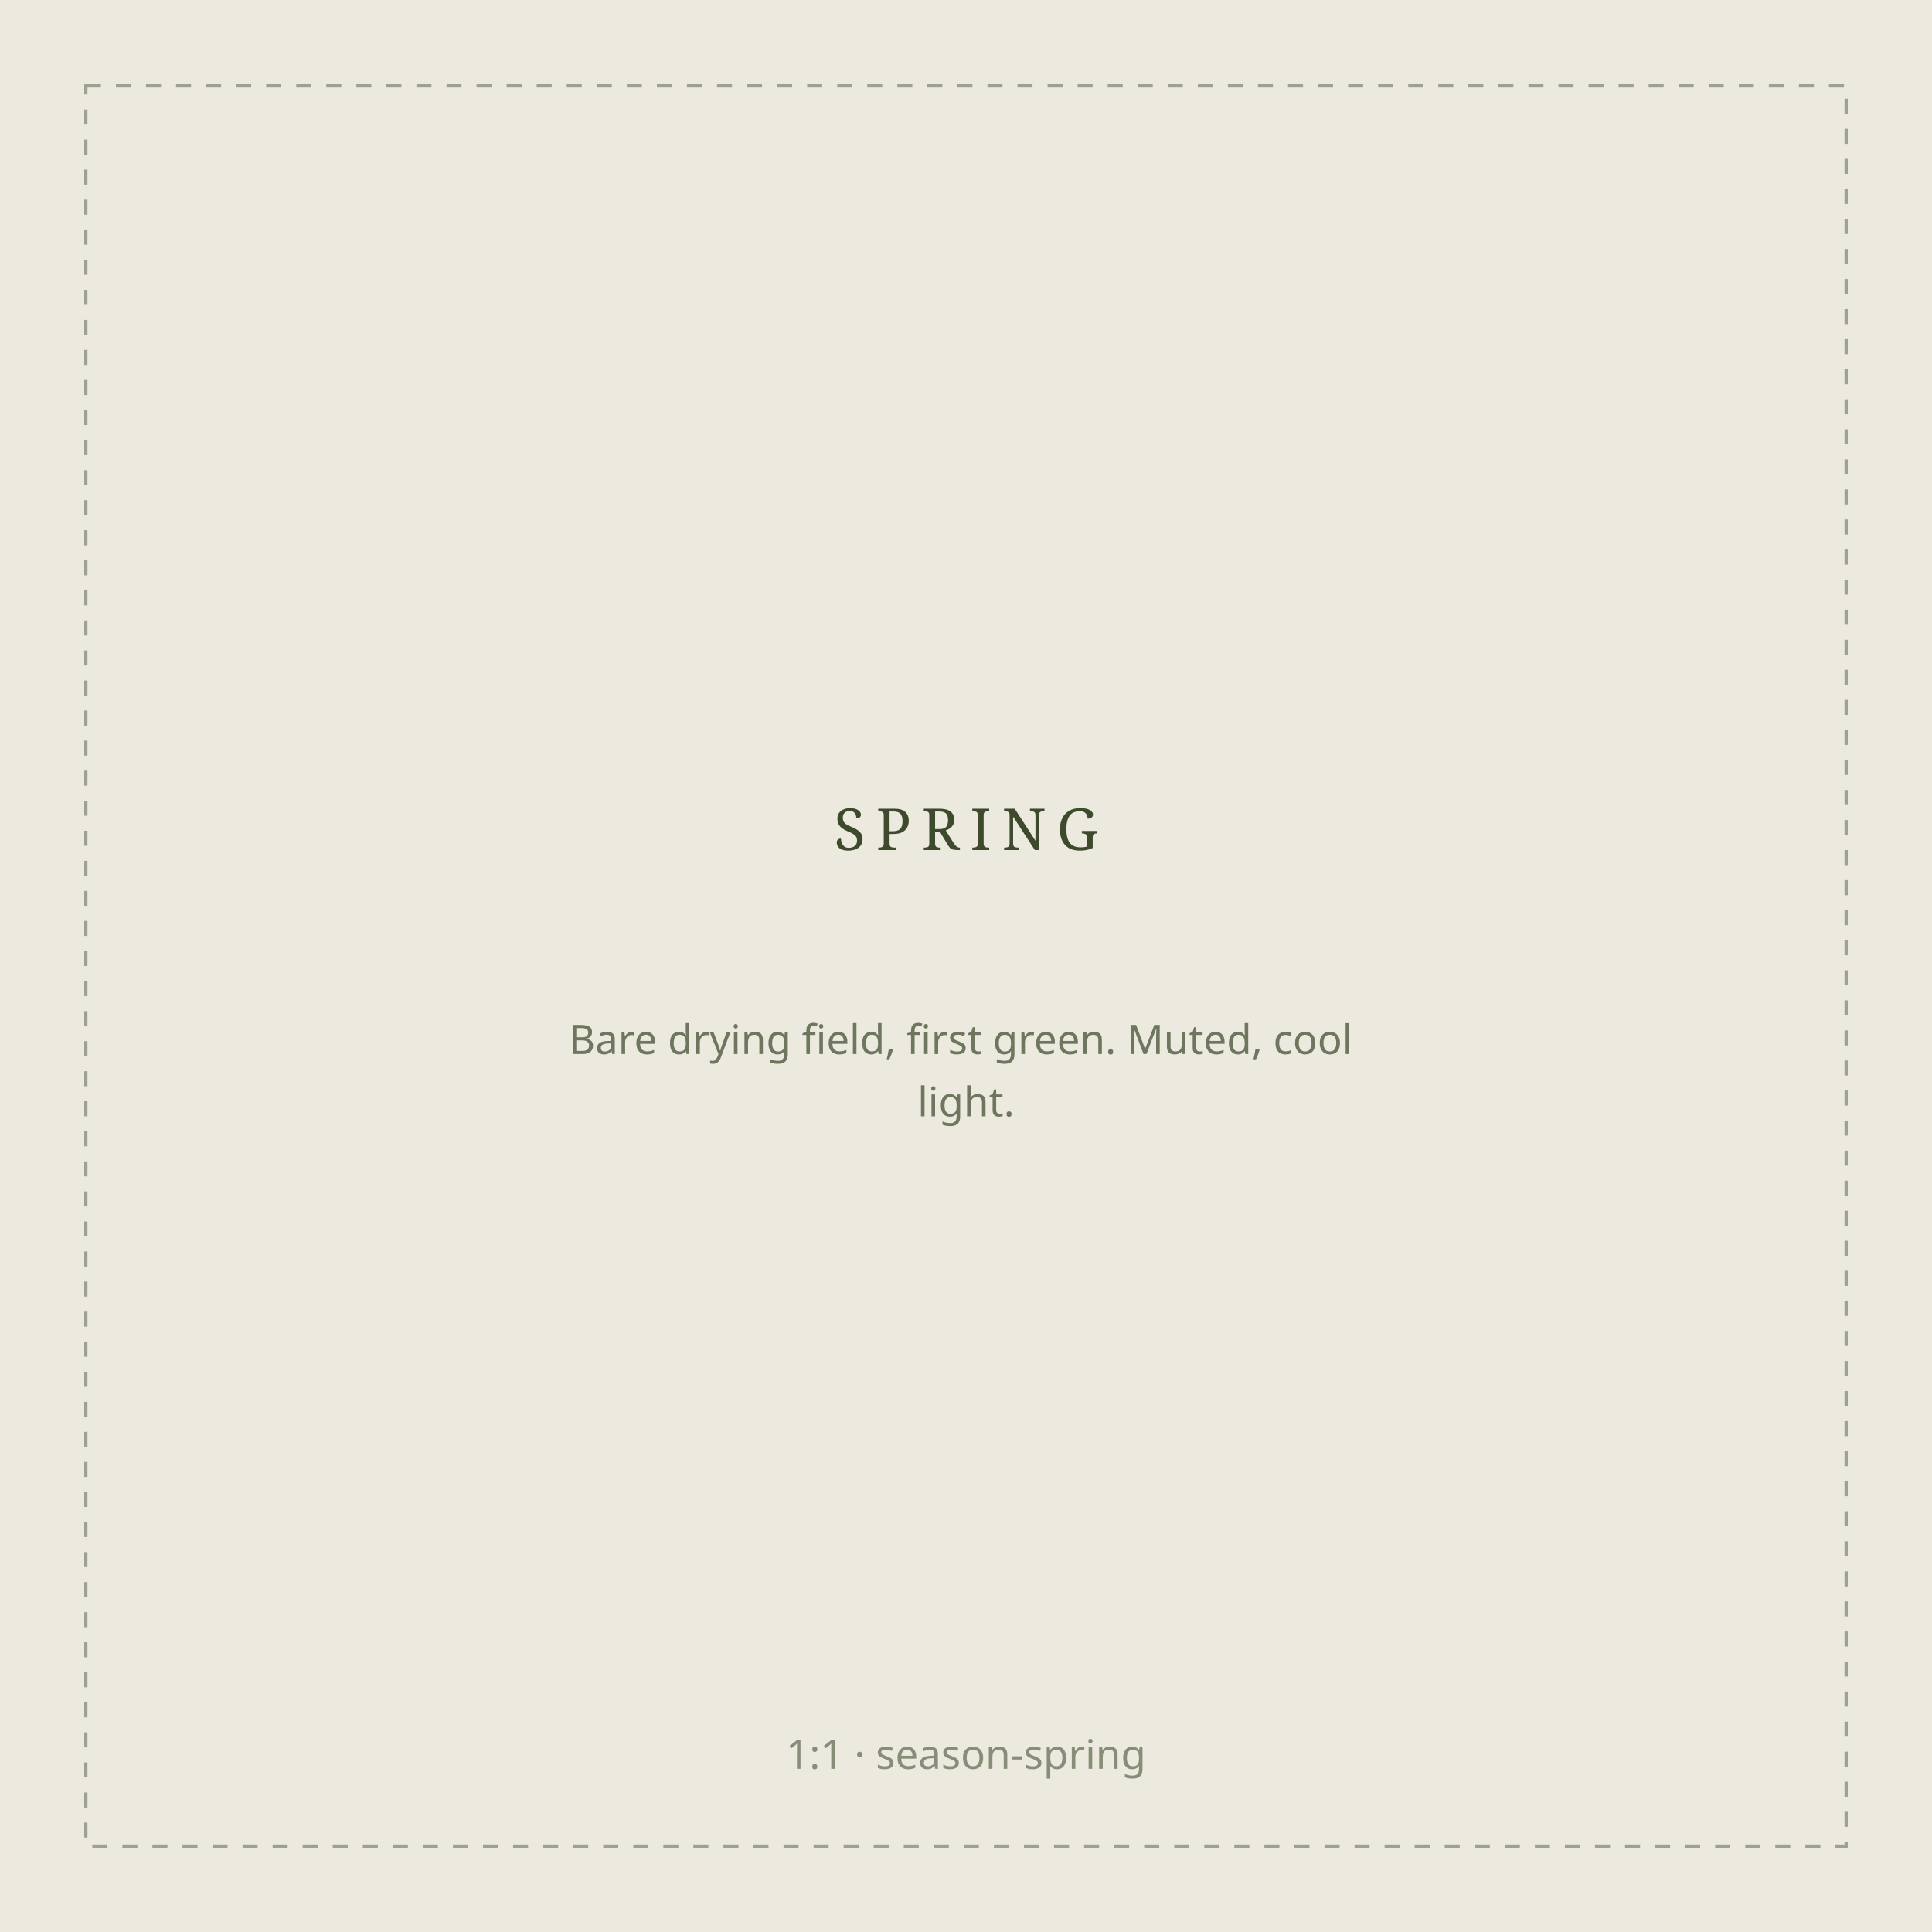
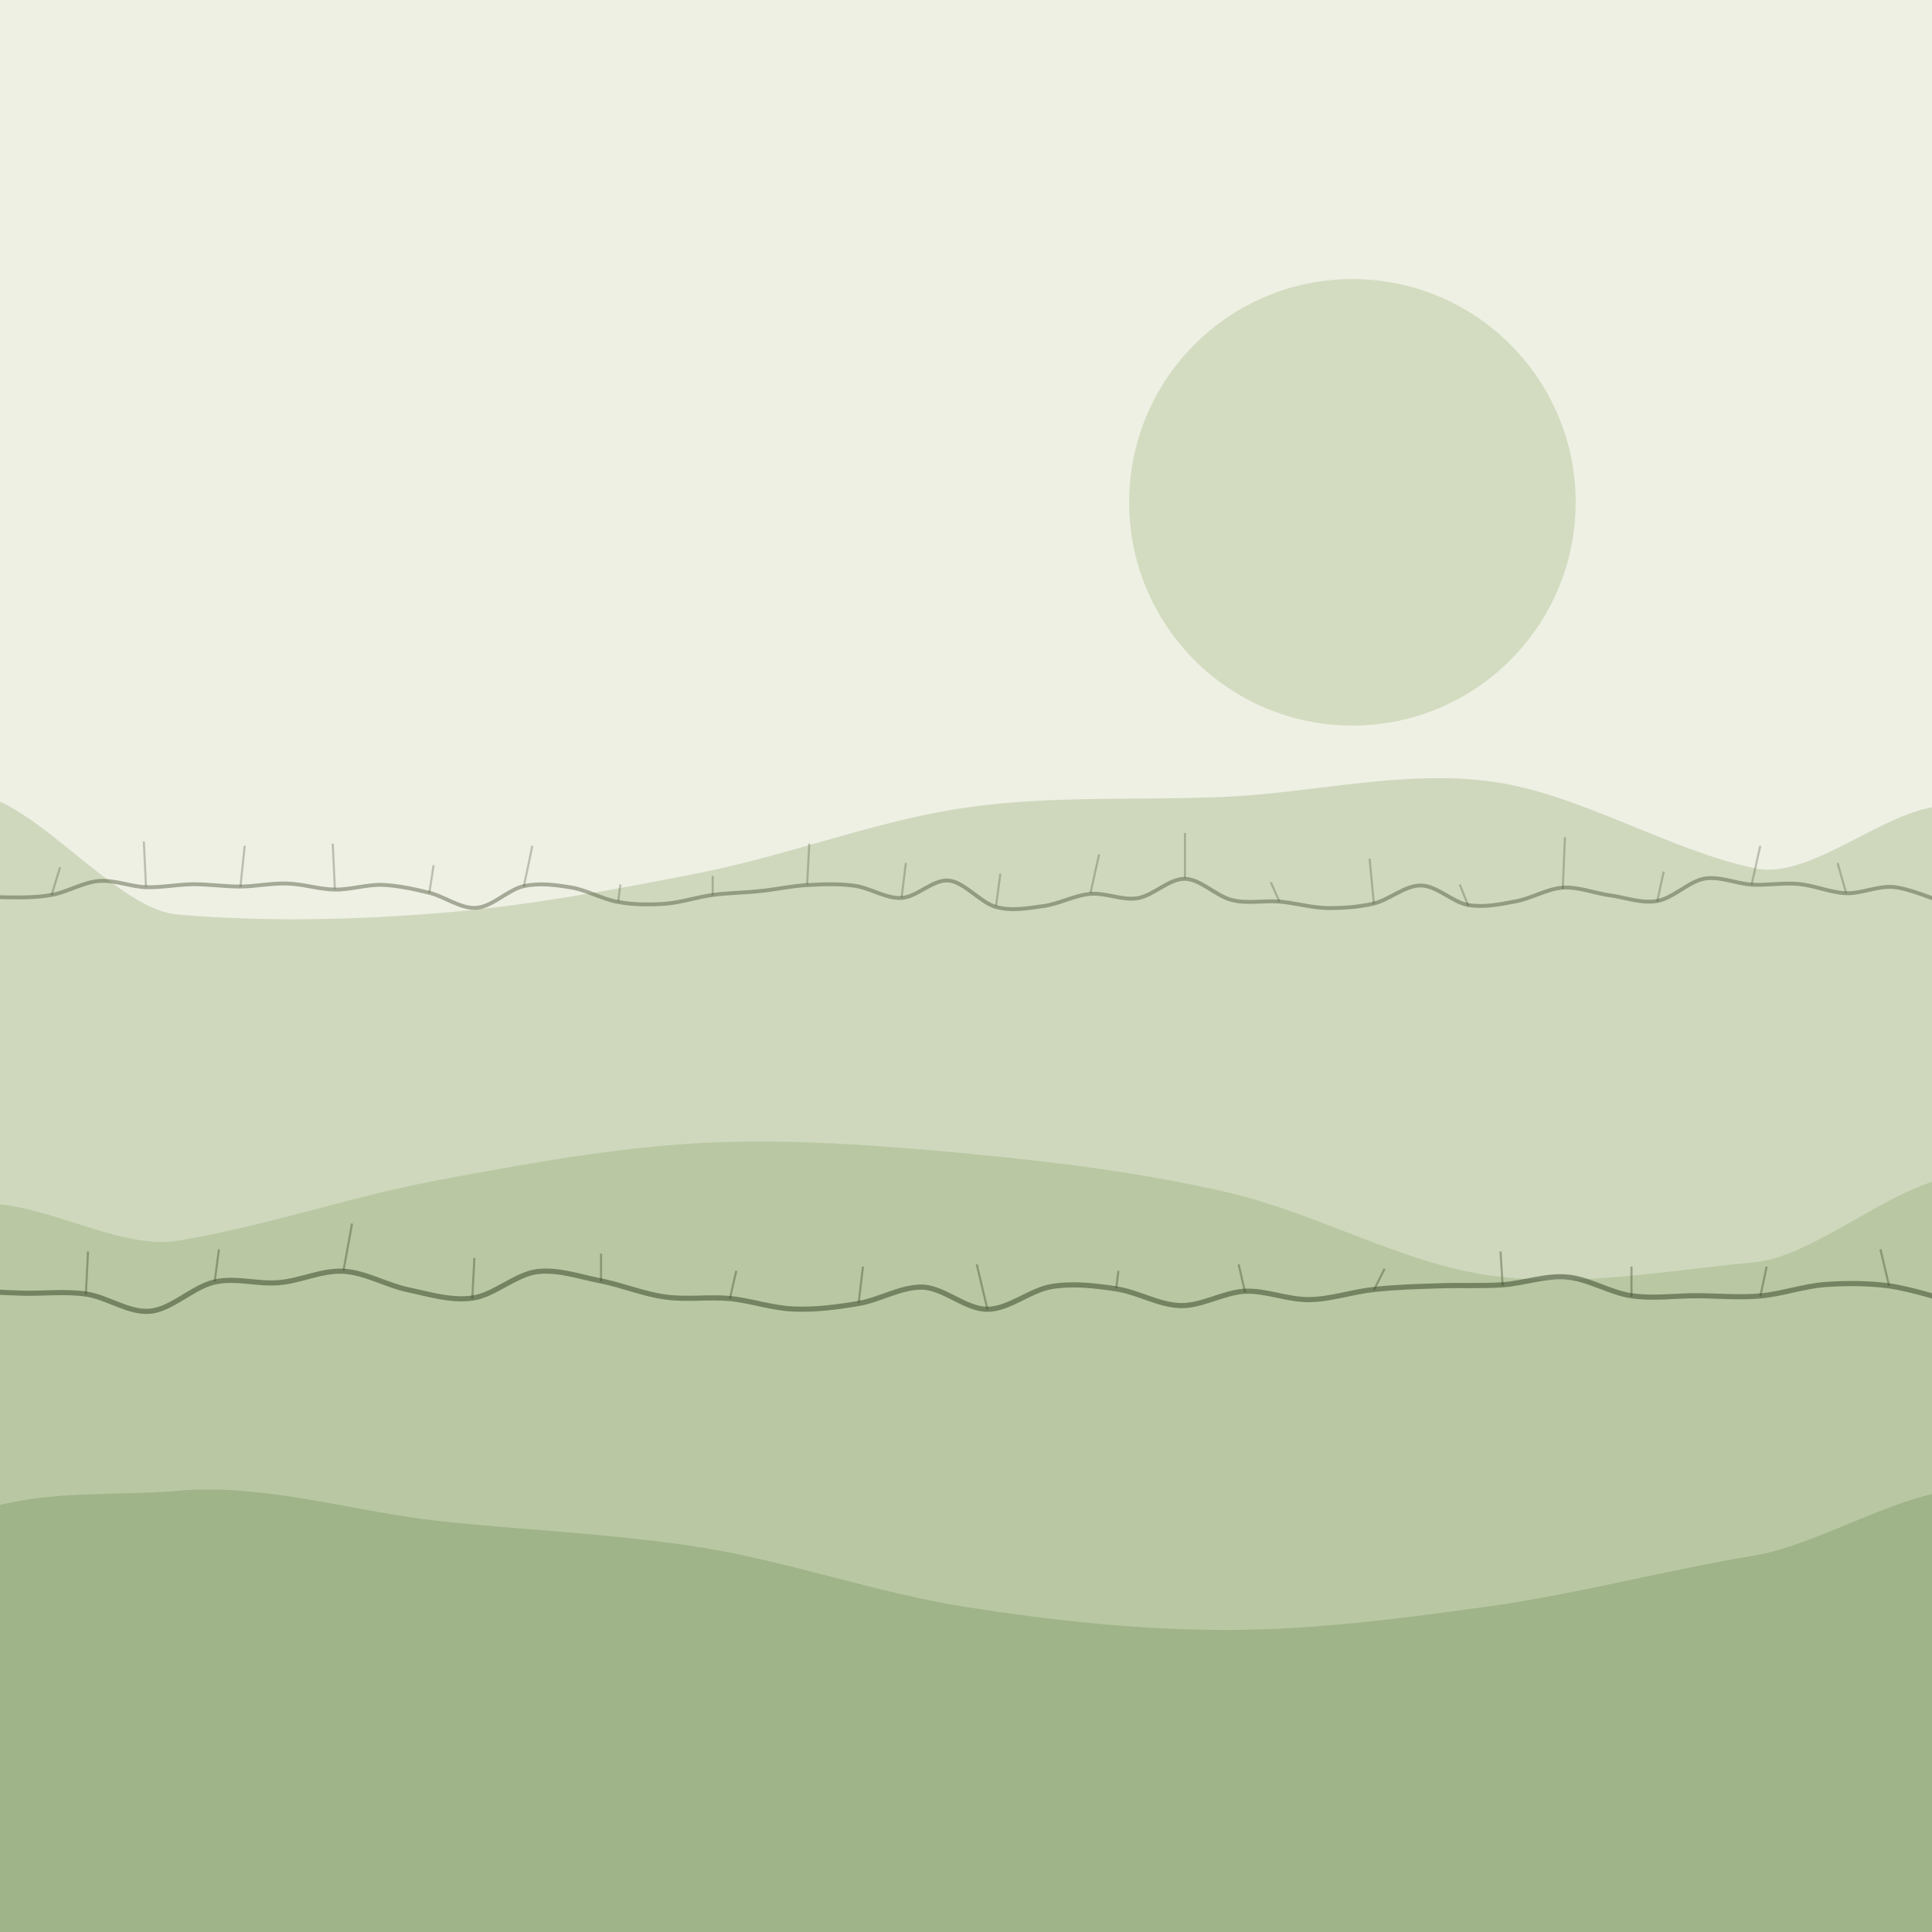
- <svg xmlns="http://www.w3.org/2000/svg" viewBox="0 0 900 900" width="900" height="900" role="img" aria-label="Placeholder: Spring">
-   <rect width="900" height="900" fill="#eceadf" />
-   <rect x="40" y="40" width="820" height="820" fill="none" stroke="rgba(61,74,44,0.45)" stroke-width="1.5" stroke-dasharray="7 7" />
-   <g font-family="Georgia, serif" text-anchor="middle">
-     <text x="50%" y="396" font-size="27" letter-spacing="4.9" fill="#3d4a2c">SPRING</text>
-   </g>
-   <g font-family="system-ui, sans-serif" text-anchor="middle" fill="#3d4a2c" opacity="0.72">
-     <text x="50%" y="491" font-size="19">
-       <tspan x="50%" dy="0">Bare drying field, first green. Muted, cool</tspan>
-       <tspan x="50%" dy="29">light.</tspan>
-     </text>
-     <text x="50%" y="824" font-size="19" opacity="0.8">1:1  ·  season-spring</text>
-   </g>
+ <svg xmlns="http://www.w3.org/2000/svg" viewBox="0 0 900 900" width="900" height="900" role="img" aria-label="Spring in the fields">
+   <rect width="900" height="900" fill="#eef0e4" />
+   <circle cx="630" cy="234" r="104" fill="#c9d6b4" opacity="0.75" />
+   <path d="M -40.0 403.7 C -19.6 318.1 41.7 422.4 82.5 426.0 C 123.3 429.5 164.2 428.6 205.0 425.3 C 245.8 422.0 286.7 414.4 327.5 406.3 C 368.3 398.1 409.2 382.0 450.0 376.2 C 490.8 370.3 531.7 373.1 572.5 371.1 C 613.3 369.1 654.2 358.5 695.0 364.1 C 735.8 369.7 776.7 395.8 817.5 404.5 C 858.3 413.2 919.6 327.1 940.0 416.3 C 960.4 505.6 1103.3 852.7 940.0 940.0 C 776.7 1027.3 123.3 1029.4 -40.0 940.0 C -203.3 850.6 -60.4 489.4 -40.0 403.7 Z" fill="#cfd8bd" />
+   <path d="M -40.0 589.2 C -19.6 528.9 41.7 584.6 82.5 578.0 C 123.3 571.4 164.2 557.1 205.0 549.6 C 245.8 542.0 286.7 534.5 327.5 532.4 C 368.3 530.4 409.2 533.5 450.0 537.3 C 490.8 541.2 531.7 546.1 572.5 555.6 C 613.3 565.1 654.2 588.9 695.0 594.3 C 735.8 599.7 776.7 591.8 817.5 588.0 C 858.3 584.1 919.6 512.5 940.0 571.2 C 960.4 629.9 1103.3 878.5 940.0 940.0 C 776.7 1001.5 123.3 998.5 -40.0 940.0 C -203.3 881.5 -60.4 649.6 -40.0 589.2 Z" fill="#b9c8a3" />
+   <path d="M -40.0 730.3 C -19.6 689.4 41.7 698.1 82.5 694.5 C 123.3 690.8 164.2 704.2 205.0 708.6 C 245.8 713.0 286.7 714.4 327.5 721.0 C 368.3 727.7 409.2 742.2 450.0 748.6 C 490.8 755.0 531.7 759.4 572.5 759.3 C 613.3 759.2 654.2 753.8 695.0 748.1 C 735.8 742.3 776.7 731.3 817.5 724.6 C 858.3 717.8 919.6 671.5 940.0 707.4 C 960.4 743.3 1103.3 901.2 940.0 940.0 C 776.7 978.8 123.3 974.9 -40.0 940.0 C -203.3 905.1 -60.4 771.2 -40.0 730.3 Z" fill="#9fb489" />
+   <path d="M -20.0 416.4 C -16.3 416.7 -5.3 417.9 2.0 418.0 C 9.3 418.1 16.7 418.2 24.0 416.9 C 31.3 415.6 38.7 411.0 46.0 410.4 C 53.3 409.8 60.7 413.0 68.0 413.3 C 75.3 413.5 82.7 412.0 90.0 411.9 C 97.3 411.9 104.7 413.0 112.0 413.0 C 119.3 412.9 126.7 411.3 134.0 411.6 C 141.3 411.8 148.7 414.3 156.0 414.4 C 163.3 414.5 170.7 412.0 178.0 412.2 C 185.3 412.5 192.7 414.1 200.0 415.9 C 207.3 417.7 214.7 423.5 222.0 422.9 C 229.3 422.4 236.7 414.4 244.0 412.8 C 251.3 411.2 258.7 412.2 266.0 413.4 C 273.3 414.6 280.7 418.9 288.0 420.2 C 295.3 421.5 302.7 421.5 310.0 421.0 C 317.3 420.4 324.7 417.9 332.0 416.9 C 339.3 415.9 346.7 415.9 354.0 415.1 C 361.3 414.4 368.7 412.7 376.0 412.3 C 383.3 411.9 390.7 411.6 398.0 412.6 C 405.3 413.6 412.7 418.7 420.0 418.3 C 427.3 417.8 434.7 409.5 442.0 410.2 C 449.3 410.9 456.7 420.5 464.0 422.5 C 471.3 424.5 478.7 423.1 486.0 422.1 C 493.3 421.1 500.7 417.0 508.0 416.4 C 515.3 415.8 522.7 419.6 530.0 418.4 C 537.3 417.2 544.7 409.2 552.0 409.4 C 559.3 409.5 566.7 417.6 574.0 419.3 C 581.3 421.1 588.7 419.4 596.0 420.0 C 603.3 420.6 610.7 422.8 618.0 423.0 C 625.3 423.1 632.7 422.6 640.0 420.9 C 647.3 419.1 654.7 412.3 662.0 412.5 C 669.3 412.6 676.7 420.3 684.0 421.6 C 691.3 422.8 698.7 421.3 706.0 419.9 C 713.3 418.6 720.7 414.0 728.0 413.5 C 735.3 413.0 742.7 416.1 750.0 417.1 C 757.3 418.1 764.7 421.0 772.0 419.7 C 779.3 418.5 786.7 410.6 794.0 409.3 C 801.3 408.1 808.7 411.6 816.0 412.1 C 823.3 412.5 830.7 411.1 838.0 411.8 C 845.3 412.5 852.7 415.8 860.0 416.1 C 867.3 416.3 874.7 412.6 882.0 413.2 C 889.3 413.9 900.3 418.7 904.0 419.7" fill="none" stroke="#3d4a2c" stroke-width="1.8" opacity="0.42" />
+   <line x1="-20" y1="416" x2="-21" y2="396" stroke="#3d4a2c" stroke-width="1" opacity="0.29" />
+   <line x1="24" y1="417" x2="28" y2="404" stroke="#3d4a2c" stroke-width="1" opacity="0.29" />
+   <line x1="68" y1="413" x2="67" y2="392" stroke="#3d4a2c" stroke-width="1" opacity="0.29" />
+   <line x1="112" y1="413" x2="114" y2="394" stroke="#3d4a2c" stroke-width="1" opacity="0.29" />
+   <line x1="156" y1="414" x2="155" y2="393" stroke="#3d4a2c" stroke-width="1" opacity="0.29" />
+   <line x1="200" y1="416" x2="202" y2="403" stroke="#3d4a2c" stroke-width="1" opacity="0.29" />
+   <line x1="244" y1="413" x2="248" y2="394" stroke="#3d4a2c" stroke-width="1" opacity="0.29" />
+   <line x1="288" y1="420" x2="289" y2="412" stroke="#3d4a2c" stroke-width="1" opacity="0.29" />
+   <line x1="332" y1="417" x2="332" y2="408" stroke="#3d4a2c" stroke-width="1" opacity="0.29" />
+   <line x1="376" y1="412" x2="377" y2="393" stroke="#3d4a2c" stroke-width="1" opacity="0.29" />
+   <line x1="420" y1="418" x2="422" y2="402" stroke="#3d4a2c" stroke-width="1" opacity="0.29" />
+   <line x1="464" y1="422" x2="466" y2="407" stroke="#3d4a2c" stroke-width="1" opacity="0.29" />
+   <line x1="508" y1="416" x2="512" y2="398" stroke="#3d4a2c" stroke-width="1" opacity="0.29" />
+   <line x1="552" y1="409" x2="552" y2="388" stroke="#3d4a2c" stroke-width="1" opacity="0.29" />
+   <line x1="596" y1="420" x2="592" y2="411" stroke="#3d4a2c" stroke-width="1" opacity="0.29" />
+   <line x1="640" y1="421" x2="638" y2="400" stroke="#3d4a2c" stroke-width="1" opacity="0.29" />
+   <line x1="684" y1="422" x2="680" y2="412" stroke="#3d4a2c" stroke-width="1" opacity="0.29" />
+   <line x1="728" y1="414" x2="729" y2="390" stroke="#3d4a2c" stroke-width="1" opacity="0.29" />
+   <line x1="772" y1="420" x2="775" y2="406" stroke="#3d4a2c" stroke-width="1" opacity="0.29" />
+   <line x1="816" y1="412" x2="820" y2="394" stroke="#3d4a2c" stroke-width="1" opacity="0.29" />
+   <line x1="860" y1="416" x2="856" y2="402" stroke="#3d4a2c" stroke-width="1" opacity="0.29" />
+   <line x1="904" y1="420" x2="903" y2="407" stroke="#3d4a2c" stroke-width="1" opacity="0.29" />
+   <path d="M -20.0 600.9 C -15.0 601.2 0.0 602.1 10.0 602.4 C 20.0 602.7 30.0 601.4 40.0 602.8 C 50.0 604.2 60.0 611.8 70.0 610.8 C 80.0 609.9 90.0 599.4 100.0 597.2 C 110.0 595.0 120.0 598.4 130.0 597.5 C 140.0 596.7 150.0 591.6 160.0 592.2 C 170.0 592.7 180.0 598.7 190.0 600.8 C 200.0 602.9 210.0 606.1 220.0 604.7 C 230.0 603.4 240.0 593.8 250.0 592.4 C 260.0 591.1 270.0 594.8 280.0 596.7 C 290.0 598.7 300.0 602.9 310.0 604.2 C 320.0 605.6 330.0 604.0 340.0 604.9 C 350.0 605.9 360.0 609.5 370.0 609.8 C 380.0 610.2 390.0 608.9 400.0 607.2 C 410.0 605.5 420.0 599.2 430.0 599.6 C 440.0 600.1 450.0 610.0 460.0 609.9 C 470.0 609.9 480.0 600.9 490.0 599.3 C 500.0 597.7 510.0 598.9 520.0 600.4 C 530.0 601.9 540.0 608.0 550.0 608.2 C 560.0 608.4 570.0 602.0 580.0 601.5 C 590.0 601.1 600.0 605.6 610.0 605.4 C 620.0 605.3 630.0 601.7 640.0 600.7 C 650.0 599.6 660.0 599.3 670.0 599.0 C 680.0 598.6 690.0 599.2 700.0 598.5 C 710.0 597.8 720.0 594.0 730.0 594.9 C 740.0 595.7 750.0 602.2 760.0 603.6 C 770.0 605.1 780.0 603.6 790.0 603.6 C 800.0 603.6 810.0 604.6 820.0 603.7 C 830.0 602.8 840.0 599.2 850.0 598.4 C 860.0 597.7 870.0 597.7 880.0 599.0 C 890.0 600.4 905.0 605.2 910.0 606.5" fill="none" stroke="#3d4a2c" stroke-width="2.4" opacity="0.55" />
+   <line x1="-20" y1="601" x2="-18" y2="592" stroke="#3d4a2c" stroke-width="1" opacity="0.39" />
+   <line x1="40" y1="603" x2="41" y2="583" stroke="#3d4a2c" stroke-width="1" opacity="0.39" />
+   <line x1="100" y1="597" x2="102" y2="582" stroke="#3d4a2c" stroke-width="1" opacity="0.39" />
+   <line x1="160" y1="592" x2="164" y2="570" stroke="#3d4a2c" stroke-width="1" opacity="0.39" />
+   <line x1="220" y1="605" x2="221" y2="586" stroke="#3d4a2c" stroke-width="1" opacity="0.39" />
+   <line x1="280" y1="597" x2="280" y2="584" stroke="#3d4a2c" stroke-width="1" opacity="0.39" />
+   <line x1="340" y1="605" x2="343" y2="592" stroke="#3d4a2c" stroke-width="1" opacity="0.39" />
+   <line x1="400" y1="607" x2="402" y2="590" stroke="#3d4a2c" stroke-width="1" opacity="0.39" />
+   <line x1="460" y1="610" x2="455" y2="589" stroke="#3d4a2c" stroke-width="1" opacity="0.39" />
+   <line x1="520" y1="600" x2="521" y2="592" stroke="#3d4a2c" stroke-width="1" opacity="0.39" />
+   <line x1="580" y1="602" x2="577" y2="589" stroke="#3d4a2c" stroke-width="1" opacity="0.39" />
+   <line x1="640" y1="601" x2="645" y2="591" stroke="#3d4a2c" stroke-width="1" opacity="0.39" />
+   <line x1="700" y1="599" x2="699" y2="583" stroke="#3d4a2c" stroke-width="1" opacity="0.39" />
+   <line x1="760" y1="604" x2="760" y2="590" stroke="#3d4a2c" stroke-width="1" opacity="0.39" />
+   <line x1="820" y1="604" x2="823" y2="590" stroke="#3d4a2c" stroke-width="1" opacity="0.39" />
+   <line x1="880" y1="599" x2="876" y2="582" stroke="#3d4a2c" stroke-width="1" opacity="0.39" />
</svg>
